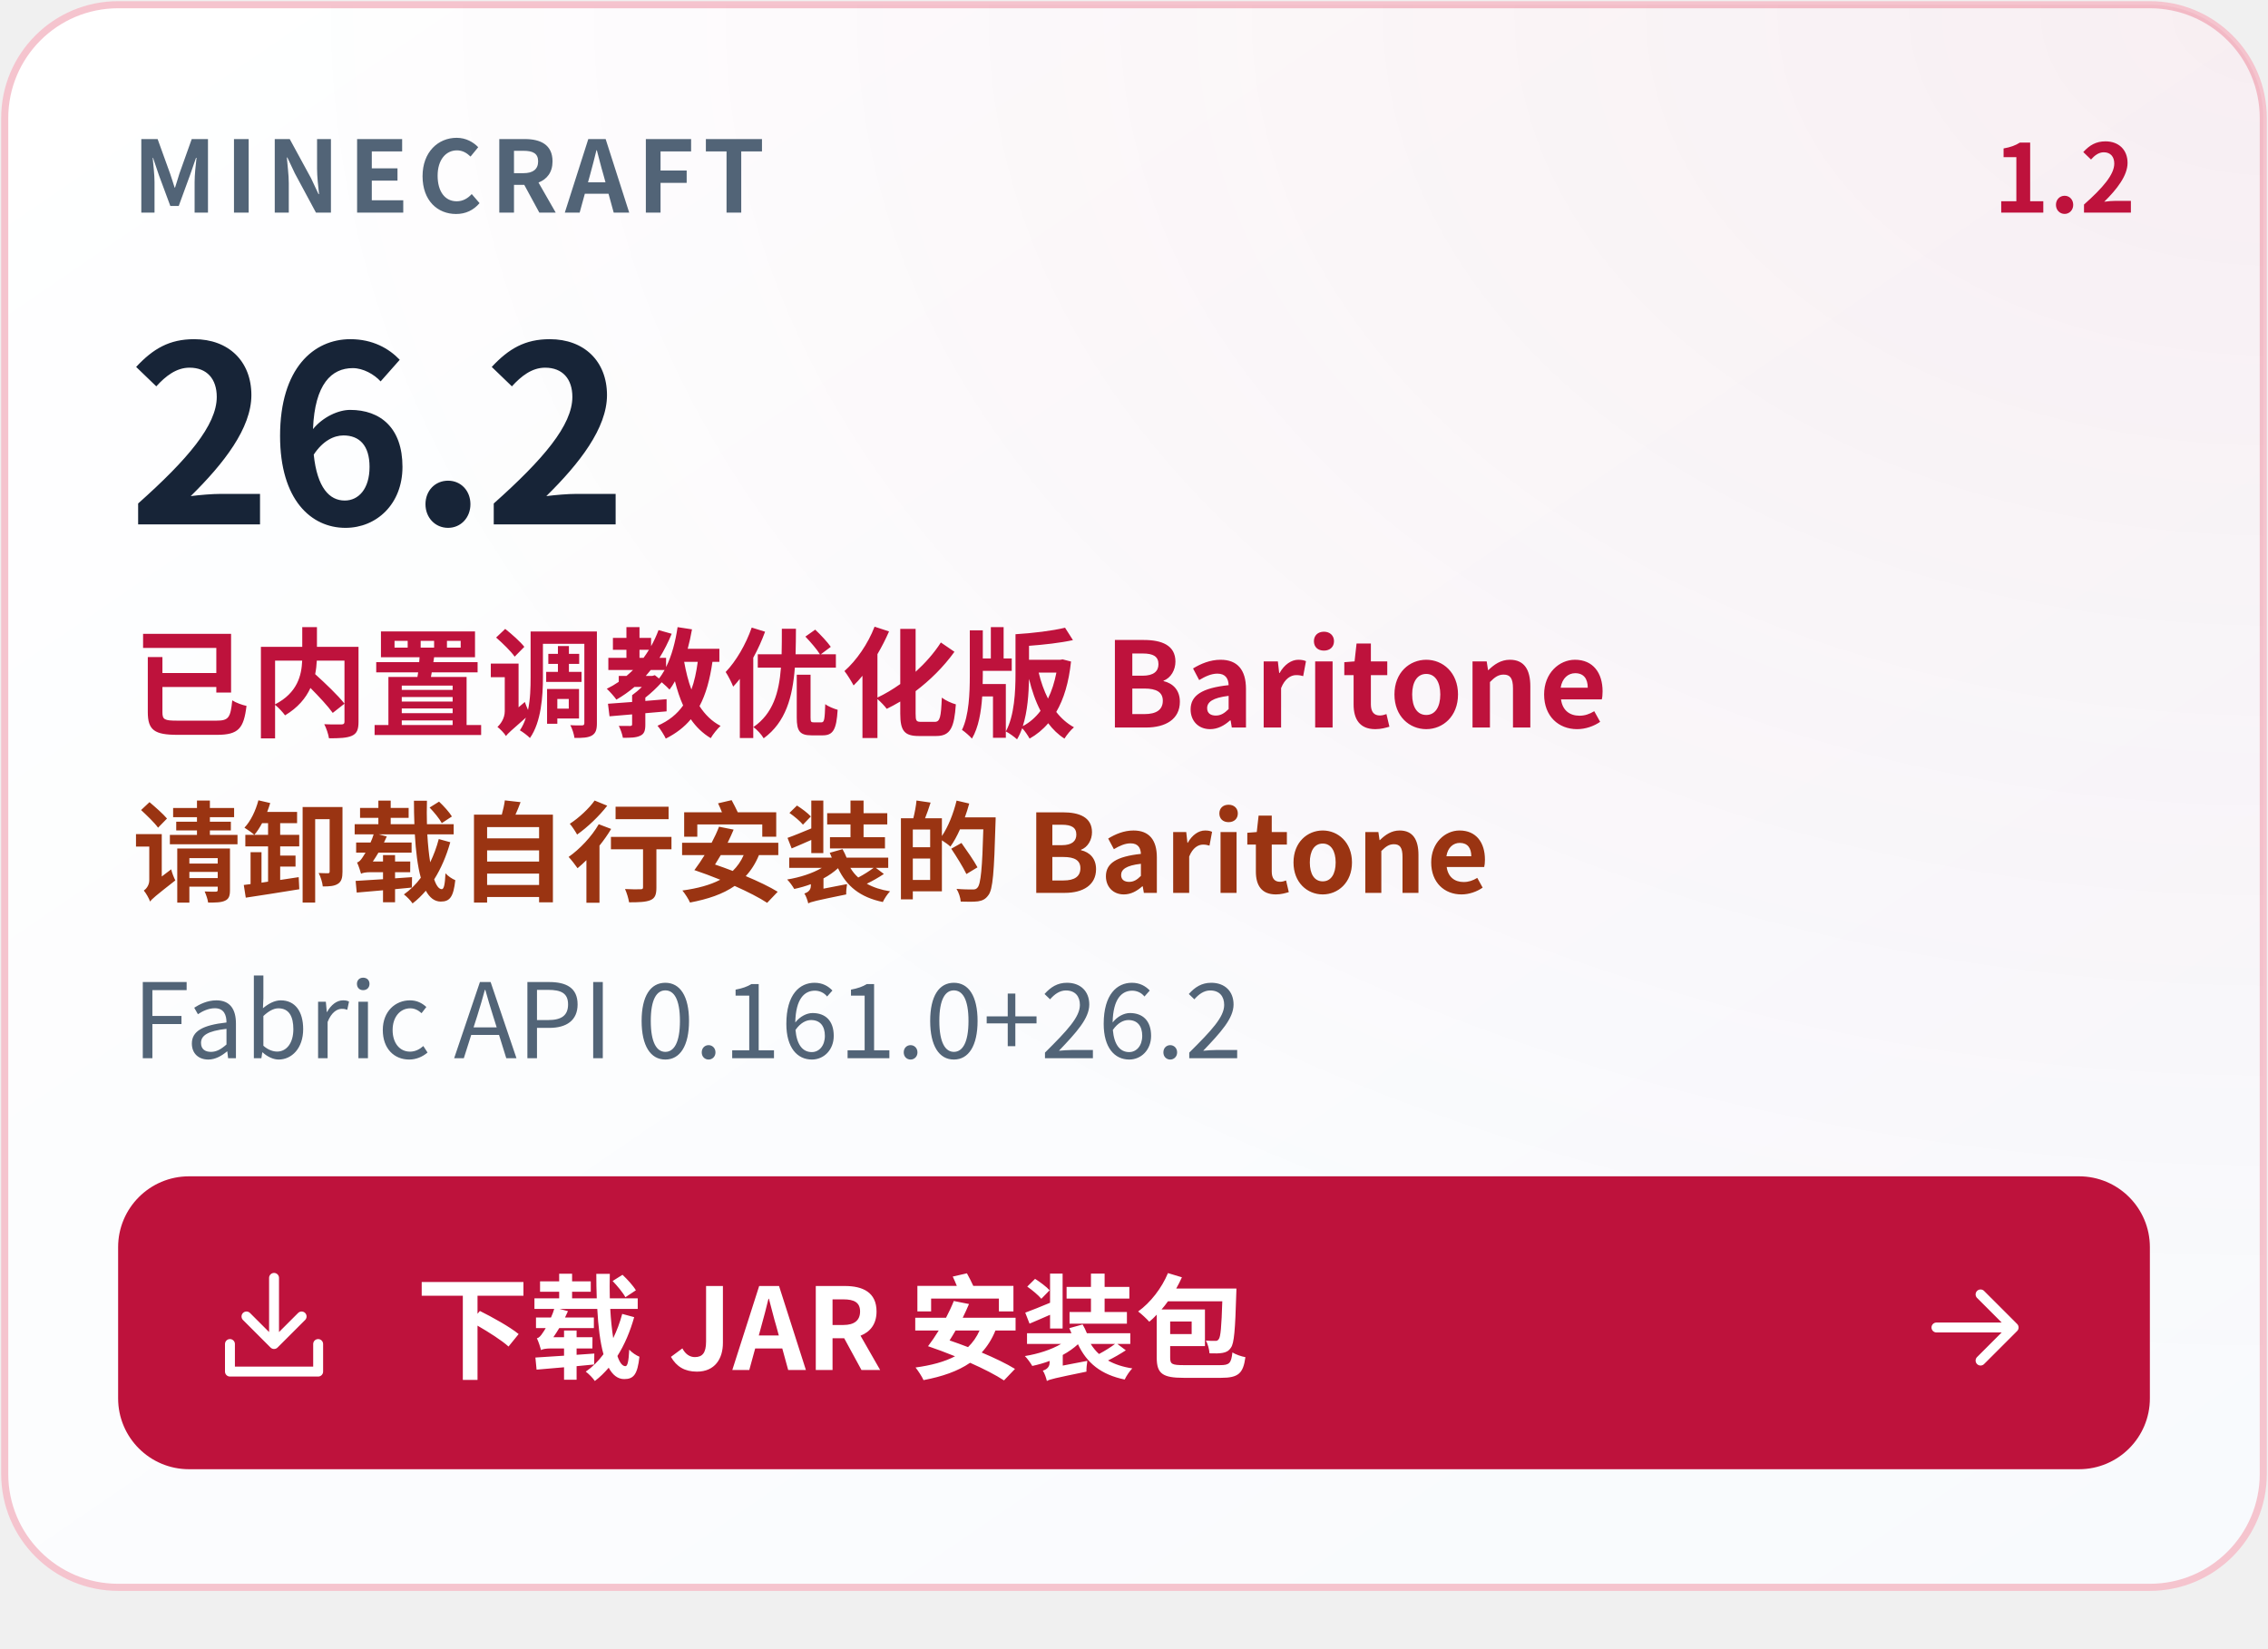
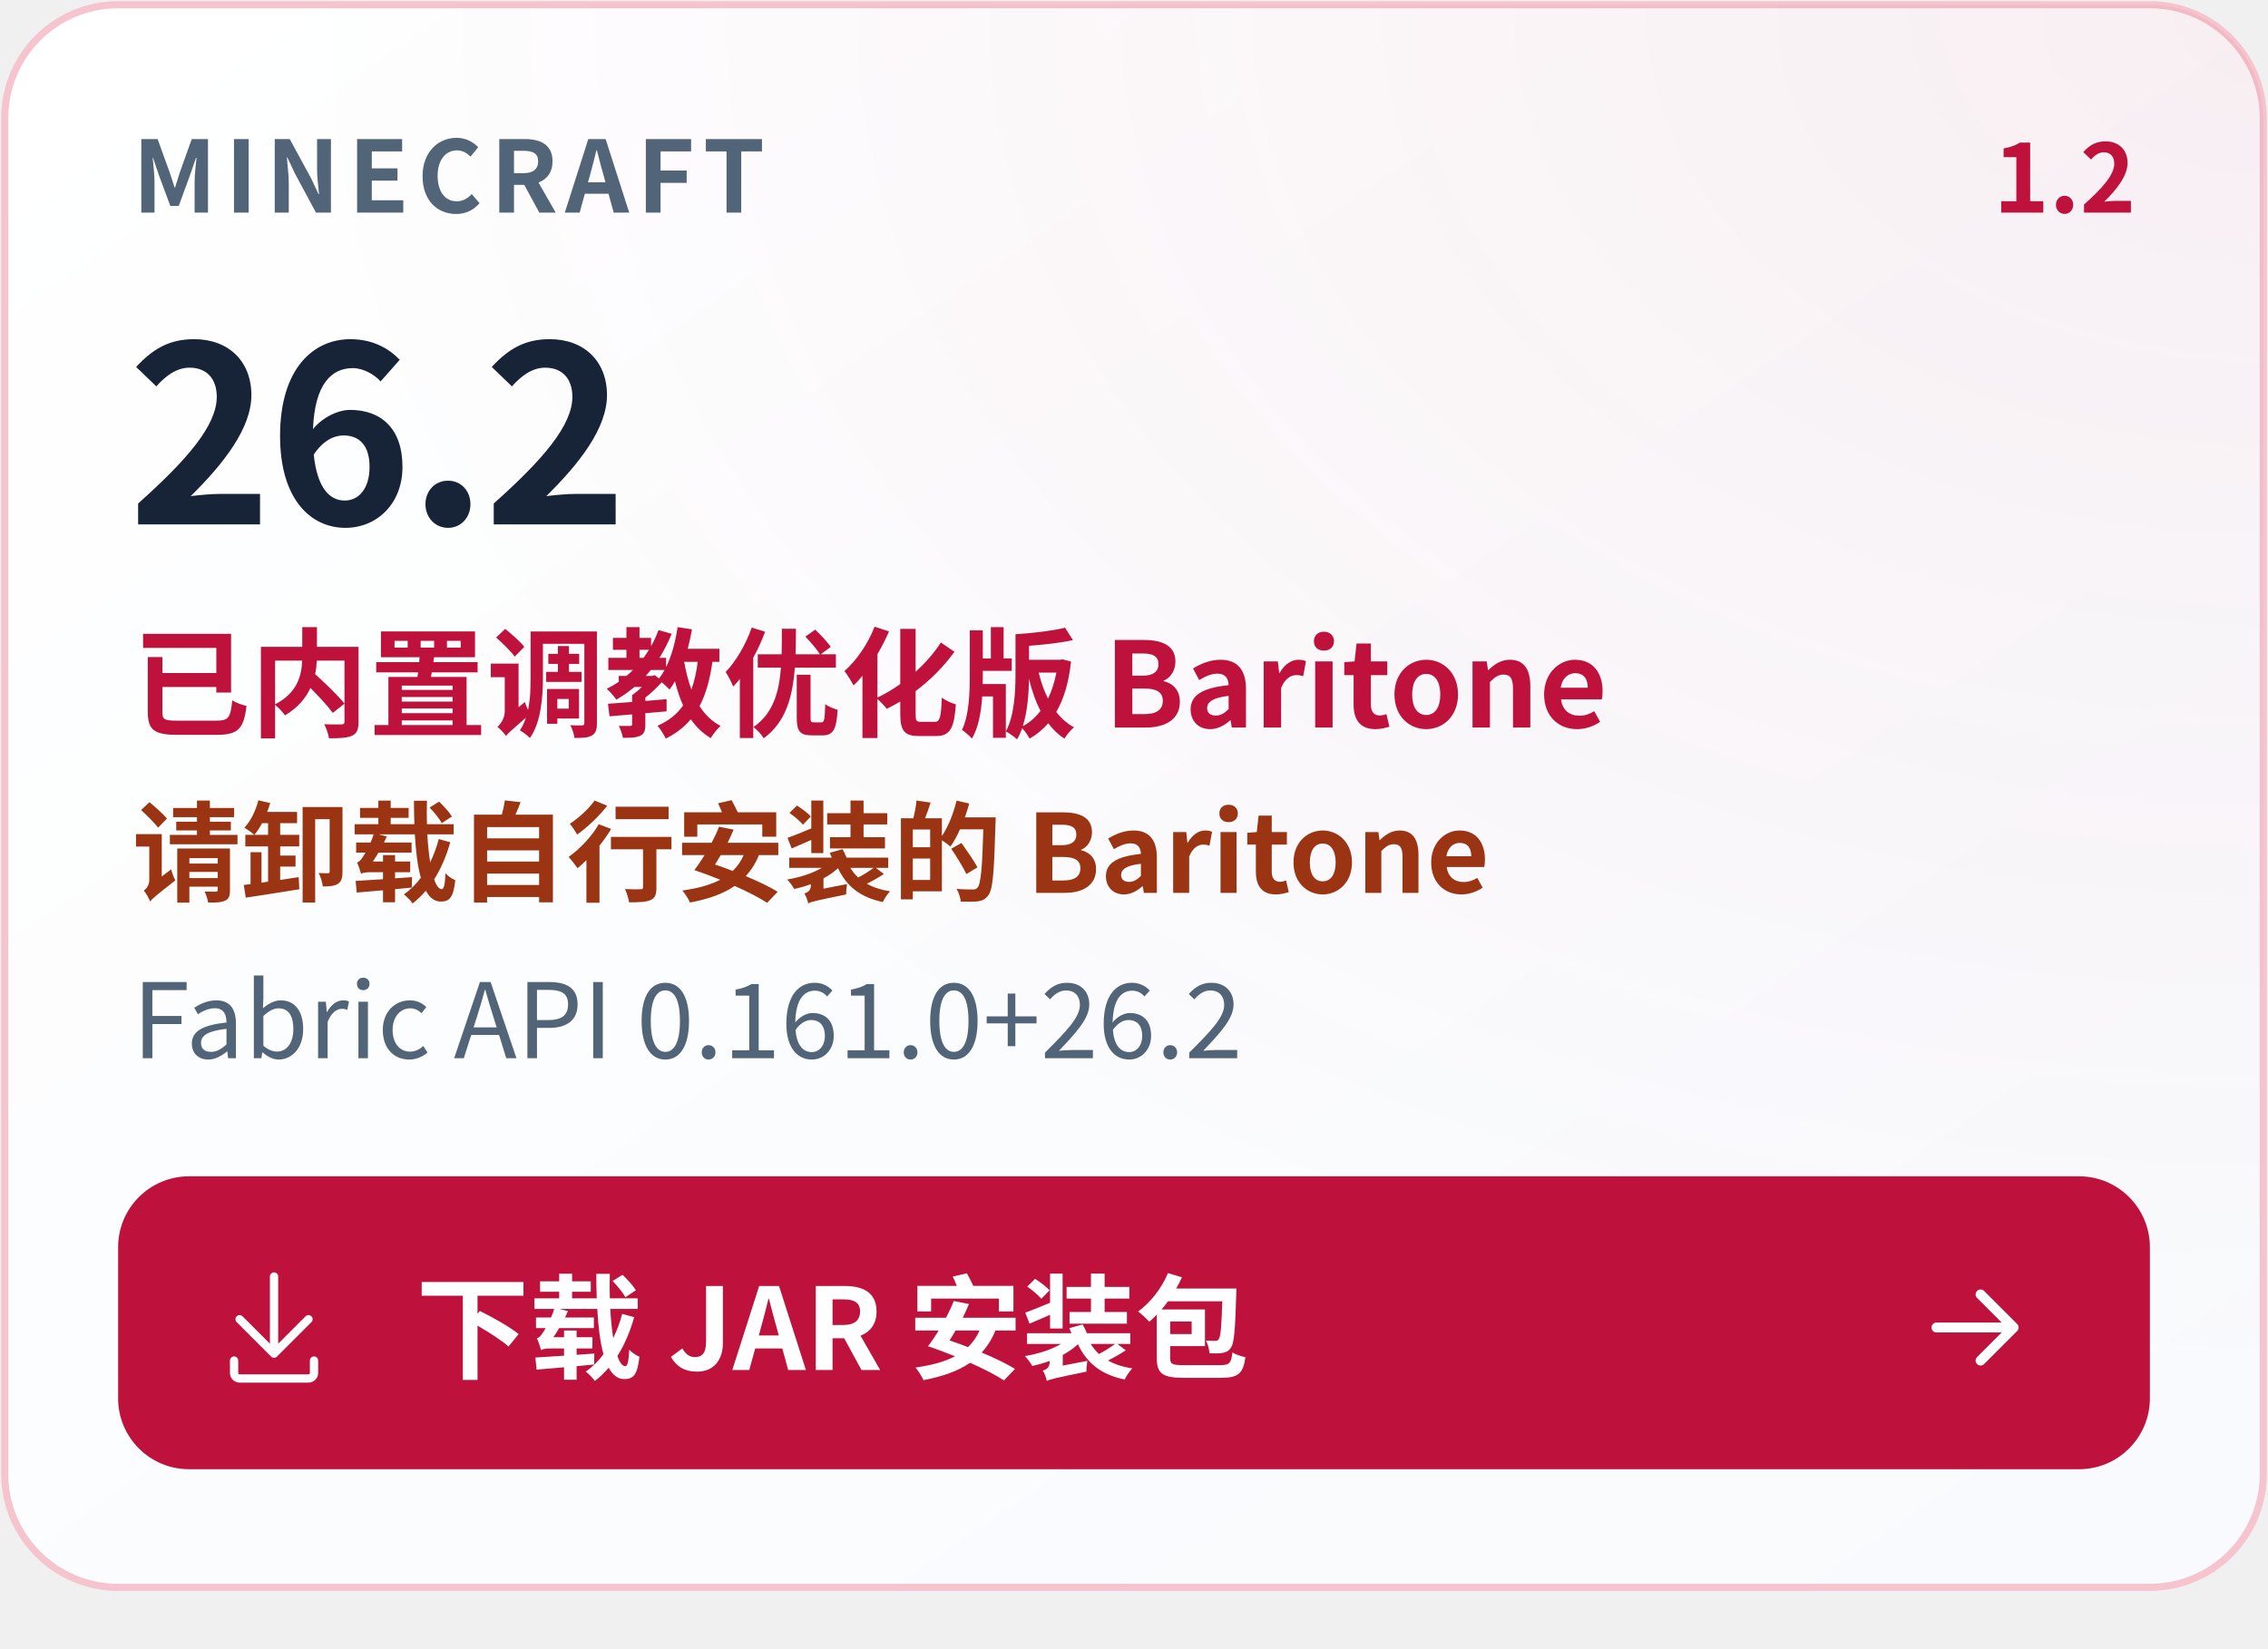
<svg xmlns="http://www.w3.org/2000/svg" width="480" height="349" viewBox="0 0 480 349" role="img" aria-label="下载 Minecraft 26.2 JAR · 正式版 1.2 · 已内置调教优化版 Baritone · 请卸载自行安装的 Baritone">
  <defs>
    <linearGradient id="bg" x1="0" y1="0" x2="1" y2="1">
      <stop stop-color="#FFFFFF" />
      <stop offset="1" stop-color="#F8FAFD" />
    </linearGradient>
    <radialGradient id="glow" cx="100%" cy="0%" r="110%">
      <stop stop-color="#BE123C" stop-opacity=".06" />
      <stop offset=".8" stop-color="#BE123C" stop-opacity="0" />
    </radialGradient>
  </defs>
  <g font-family="Segoe UI, Microsoft YaHei, Noto Sans CJK SC, PingFang SC, Arial, sans-serif">
    <rect x="1" y="1" width="478" height="335" rx="24" fill="url(#bg)" stroke="#F5C4CE" stroke-width="1.5" />
    <rect x="1" y="1" width="478" height="335" rx="24" fill="url(#glow)" />
    <text x="28" y="45" font-size="21" fill="#526477" font-weight="600" letter-spacing="1.7">MINECRAFT</text>
    <text x="452" y="45" font-size="20" fill="#BE123C" font-weight="650" id="release-version" text-anchor="end">1.2</text>
    <text x="27" y="111" font-size="52" fill="#172437" font-weight="700" id="game-version" letter-spacing="-1">26.2</text>
    <text x="28" y="154" font-size="25" fill="#BE123C" font-weight="600" id="download-note">已内置调教优化版 Baritone</text>
    <text x="28" y="189" font-size="23" fill="#9A3412" font-weight="650" id="baritone-warning">请卸载自行安装的 Baritone</text>
    <text x="28" y="224" font-size="22" fill="#526477" font-weight="400" id="fabric-api">Fabric API  0.161.0+26.2</text>
    <rect x="25" y="249" width="430" height="62" rx="15" fill="#BE123C" />
-     <g transform="translate(44 267) scale(1.166667)" fill="none" stroke="#FFFFFF" stroke-width="1.8" stroke-linecap="round" stroke-linejoin="round">
-       <path d="M12 3v12m-5-5 5 5 5-5M4 15v5h16v-5" />
+     <g transform="translate(44 267) scale(1.166667)" fill="#FFFFFF">
+       <path d="M4.75 17.25a.75.75 0 0 1 .75.75v2.25c0 .138.112.25.25.25h12.5a.25.25 0 0 0 .25-.25V18a.75.75 0 0 1 1.5 0v2.25A1.75 1.75 0 0 1 18.25 22H5.75A1.75 1.75 0 0 1 4 20.25V18a.75.75 0 0 1 .75-.75Z" />
+       <path d="M5.22 9.97a.749.749 0 0 1 1.06 0l4.97 4.969V2.75a.75.75 0 0 1 1.5 0v12.189l4.97-4.969a.749.749 0 1 1 1.06 1.06l-6.25 6.25a.749.749 0 0 1-1.06 0l-6.25-6.25a.749.749 0 0 1 0-1.06Z" />
    </g>
    <text x="88" y="290" font-size="24" fill="#FFFFFF" font-weight="650">下载 JAR 安装包</text>
    <g transform="translate(404 267) scale(1.166667)" fill="none" stroke="#FFFFFF" stroke-width="1.8" stroke-linecap="round" stroke-linejoin="round">
      <path d="M5 12h14m-6-6 6 6-6 6" />
    </g>
  </g>
</svg>
